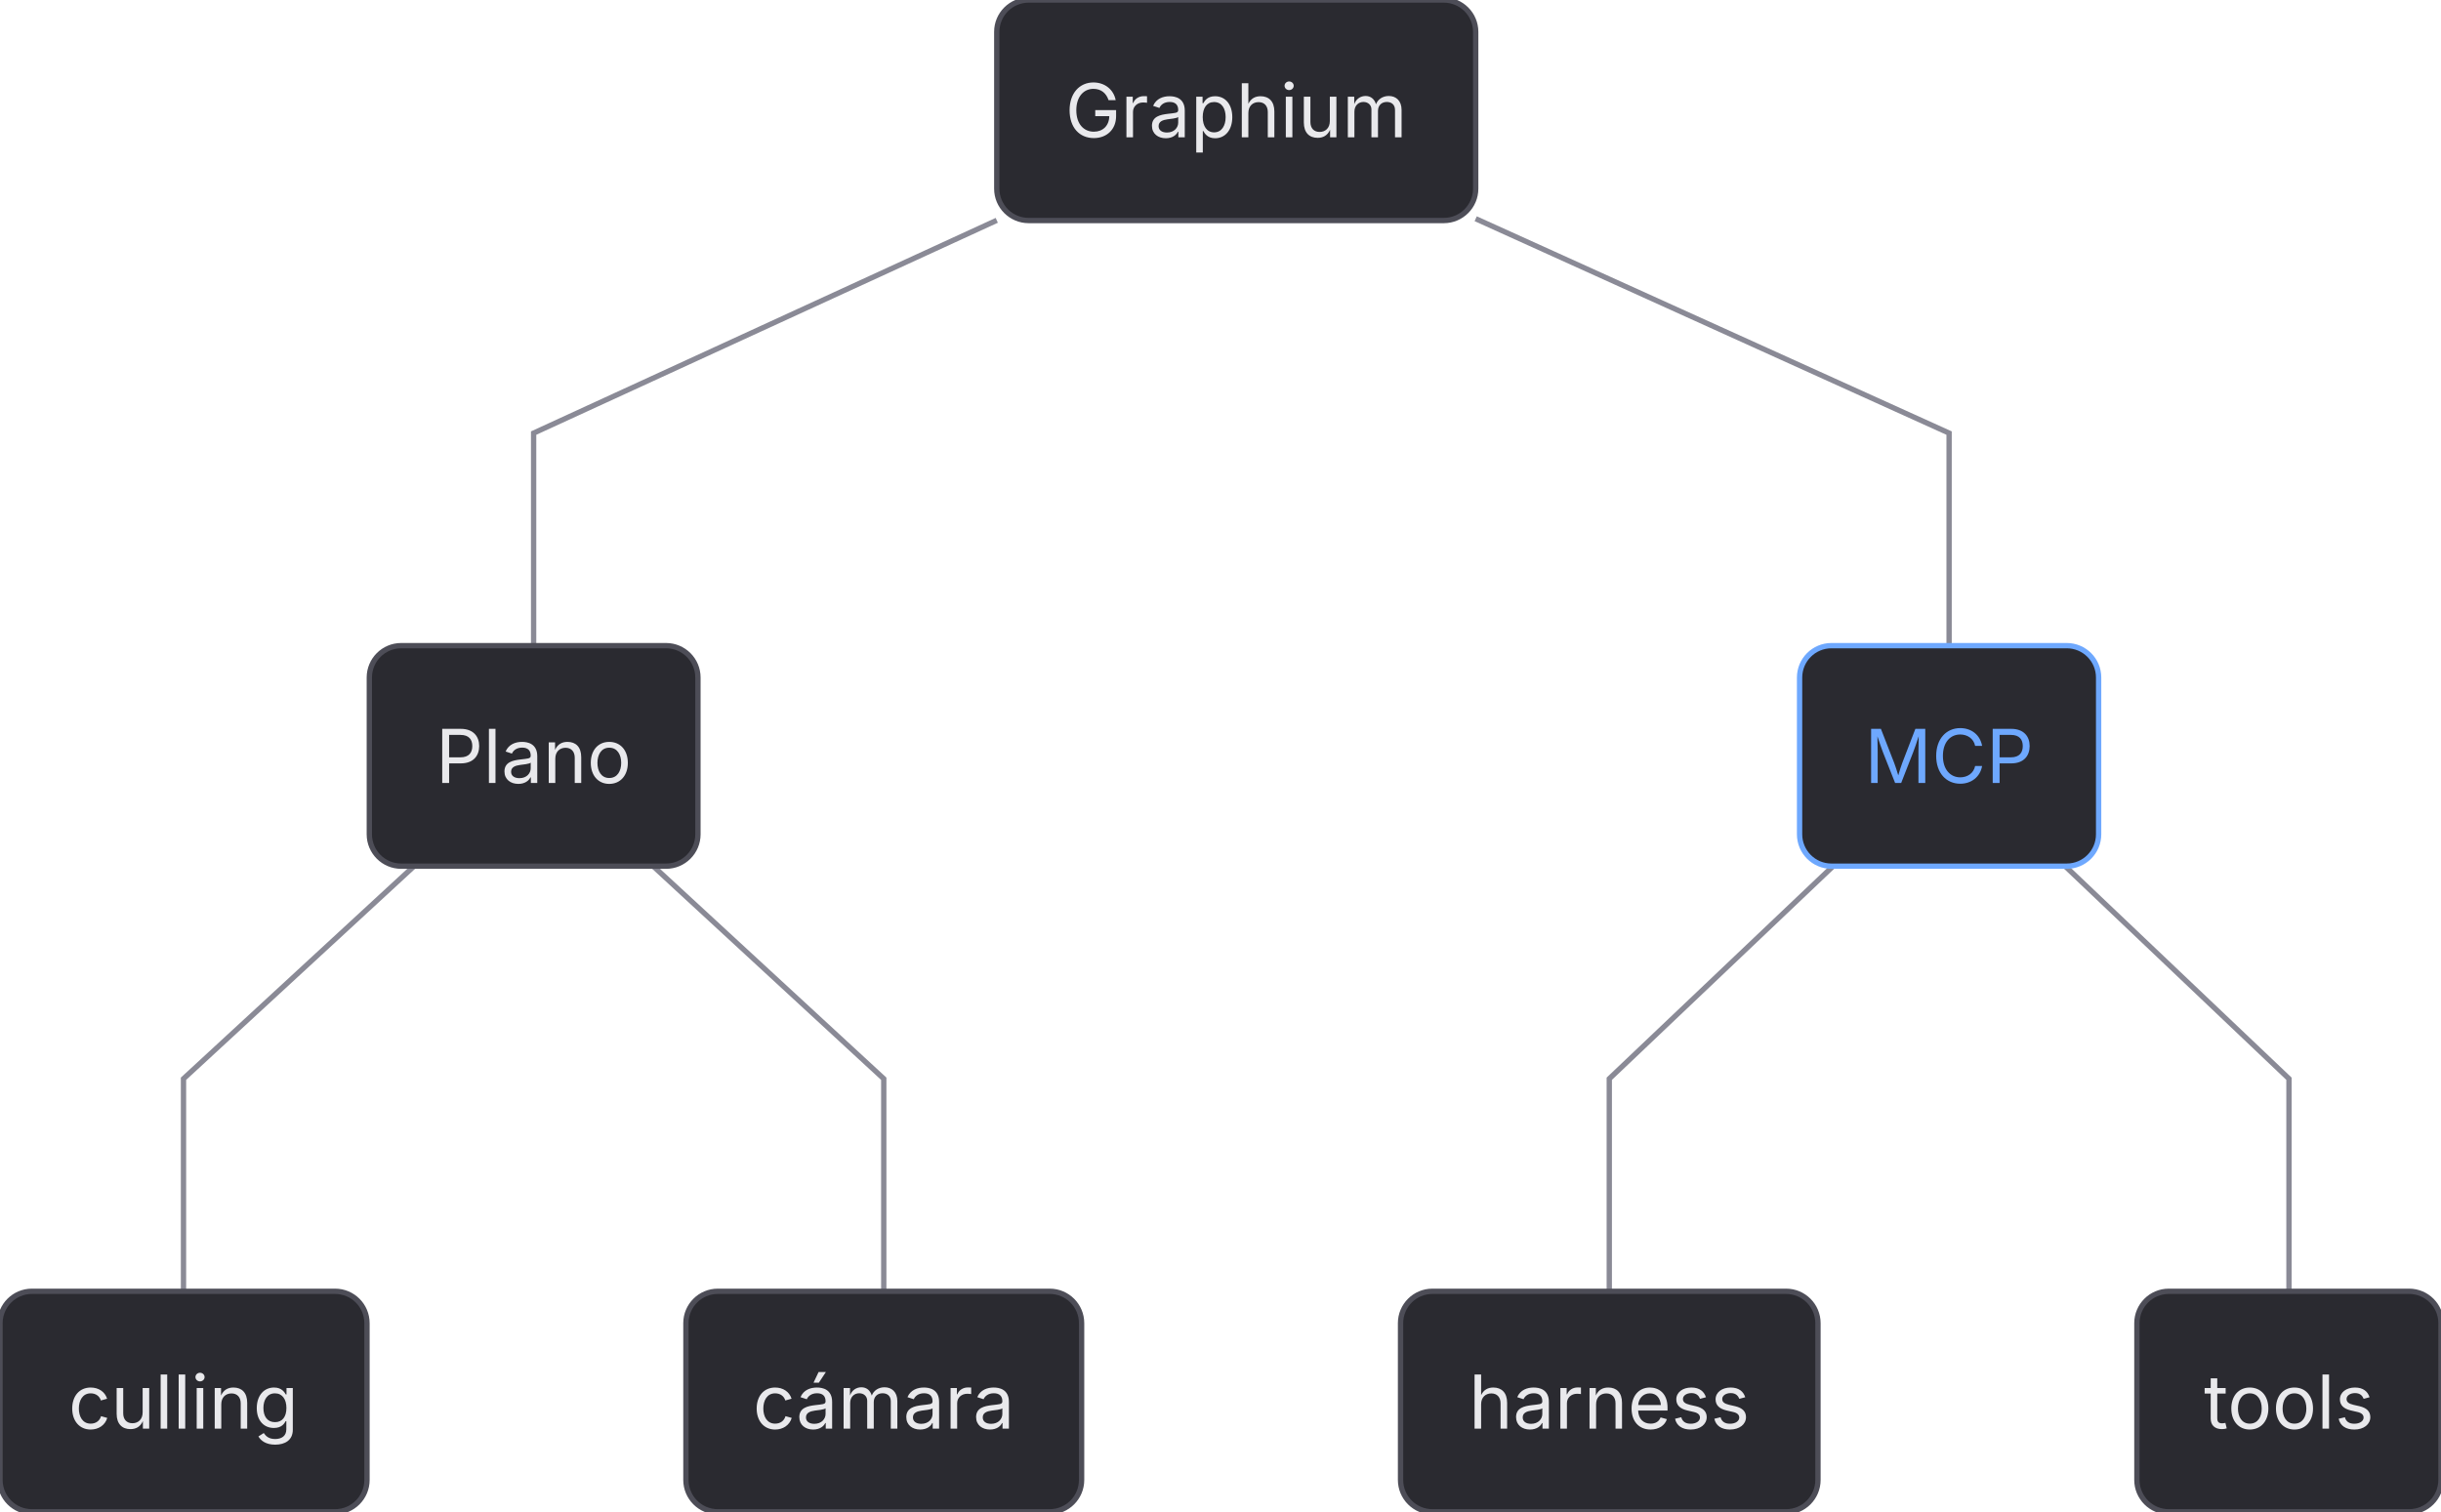
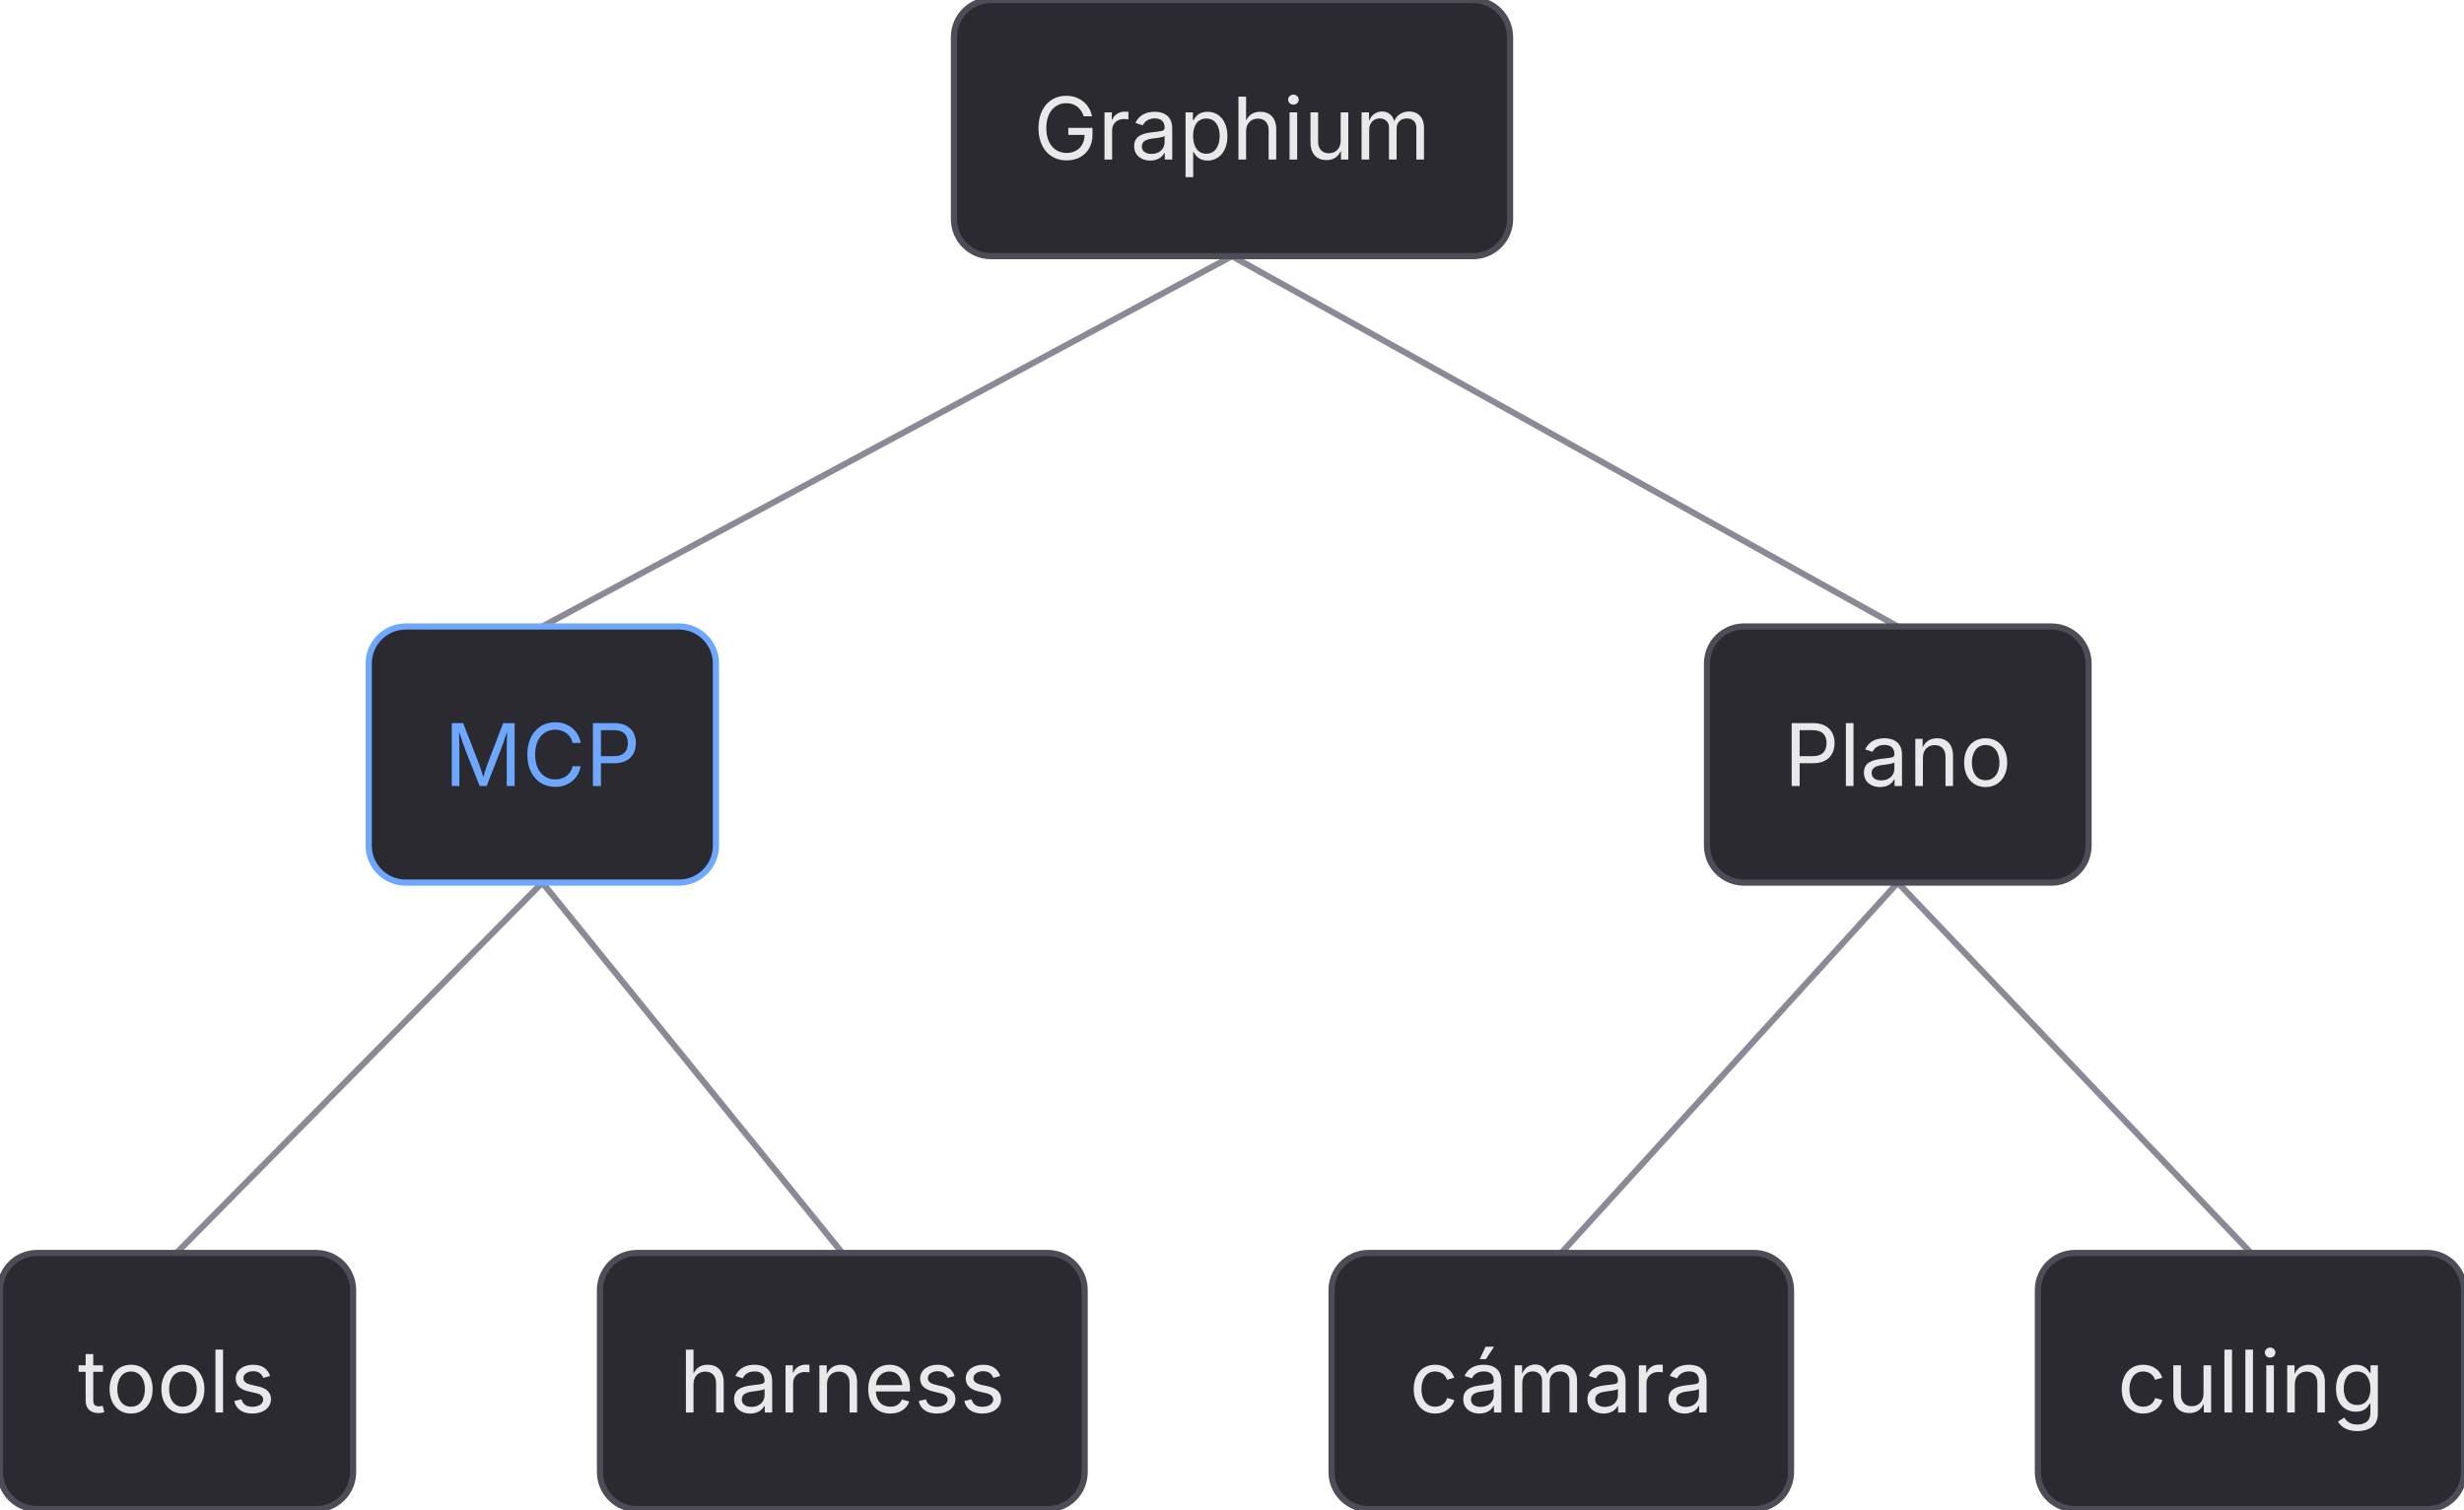
- <svg xmlns="http://www.w3.org/2000/svg" class="graphium" viewBox="0.00 0.00 459.22 284.50" width="459.22" height="284.50">
+ <svg xmlns="http://www.w3.org/2000/svg" class="graphium" viewBox="0.00 0.00 399.22 244.50" width="399.22" height="244.50">
  <style>
.bg{fill:rgba(27, 27, 27, 1.00)}
.node-fill{fill:rgba(42, 42, 48, 1.00)}
.node-stroke{stroke:rgba(77, 77, 87, 1.00);stroke-width:1.00}
.node-text{fill:rgba(233, 233, 236, 1.00)}
.edge-stroke{stroke:rgba(138, 138, 150, 1.00);stroke-width:1.00;fill:none}
.edge-text{fill:rgba(185, 185, 194, 1.00)}
.accent{fill:rgba(110, 168, 254, 1.00);stroke:rgba(110, 168, 254, 1.00)}
.emphasis-highlight{stroke:rgba(110, 168, 254, 1.00)}
.emphasis-highlight-text{fill:rgba(110, 168, 254, 1.00)}
.emphasis-muted{opacity:0.55}
+ .lifeline{stroke:rgba(77, 77, 87, 1.00);stroke-width:1.00;stroke-dasharray:4.00 4.00;fill:none}
.stroke-dashed{stroke-dasharray:6.00 4.00}
.text{font-family:Inter, sans-serif}
.arrow-normal{fill:rgba(138, 138, 150, 1.00)}
.arrow-highlight{fill:rgba(110, 168, 254, 1.00)}
.arrow-muted{fill:rgba(138, 138, 150, 1.00);opacity:0.55}
</style>
  <defs>
</defs>
  <g class="layer-edges">
-     <polyline id="m-Graphium-Graphium/MCP" class="edge-stroke" points="277.62,41.16 366.68,81.50 366.68,121.50" />
-     <polyline id="m-Graphium-Graphium/Plano" class="edge-stroke" points="187.52,41.46 100.39,81.50 100.39,121.50" />
-     <polyline id="m-Graphium/MCP-Graphium/MCP/harness" class="edge-stroke" points="344.85,163.00 302.75,203.00 302.75,243.00" />
-     <polyline id="m-Graphium/MCP-Graphium/MCP/tools" class="edge-stroke" points="388.52,163.00 430.62,203.00 430.62,243.00" />
-     <polyline id="m-Graphium/Plano-Graphium/Plano/culling" class="edge-stroke" points="77.89,163.00 34.52,203.00 34.52,243.00" />
-     <polyline id="m-Graphium/Plano-Graphium/Plano/cámara" class="edge-stroke" points="122.89,163.00 166.26,203.00 166.26,243.00" />
+     <polyline id="m-Graphium-Graphium/MCP" class="edge-stroke" points="199.61,41.50 87.87,101.50" />
+     <polyline id="m-Graphium-Graphium/Plano" class="edge-stroke" points="199.61,41.50 307.48,101.50" />
+     <polyline id="m-Graphium/MCP-Graphium/MCP/harness" class="edge-stroke" points="87.87,143.00 136.47,203.00" />
+     <polyline id="m-Graphium/MCP-Graphium/MCP/tools" class="edge-stroke" points="87.87,143.00 28.60,203.00" />
+     <polyline id="m-Graphium/Plano-Graphium/Plano/culling" class="edge-stroke" points="307.48,143.00 364.70,203.00" />
+     <polyline id="m-Graphium/Plano-Graphium/Plano/cámara" class="edge-stroke" points="307.48,143.00 252.96,203.00" />
  </g>
  <g class="layer-nodes">
-     <rect id="g-Graphium" class="node-fill node-stroke shape-rounded" x="187.52" y="0.00" width="90.10" height="41.50" rx="6.00" ry="6.00" />
-     <text class="node-text text" x="232.57" y="20.75" font-size="14.00" text-anchor="middle" dominant-baseline="central">Graphium</text>
-     <rect id="g-Graphium/MCP" class="node-fill node-stroke shape-rounded emphasis-highlight" x="338.55" y="121.50" width="56.26" height="41.50" rx="6.00" ry="6.00" />
-     <text class="node-text text emphasis-highlight-text" x="366.68" y="142.25" font-size="14.00" text-anchor="middle" dominant-baseline="central">MCP</text>
-     <rect id="g-Graphium/MCP/harness" class="node-fill node-stroke shape-rounded" x="263.48" y="243.00" width="78.53" height="41.50" rx="6.00" ry="6.00" />
-     <text class="node-text text" x="302.75" y="263.75" font-size="14.00" text-anchor="middle" dominant-baseline="central">harness</text>
-     <rect id="g-Graphium/MCP/tools" class="node-fill node-stroke shape-rounded" x="402.01" y="243.00" width="57.21" height="41.50" rx="6.00" ry="6.00" />
-     <text class="node-text text" x="430.62" y="263.75" font-size="14.00" text-anchor="middle" dominant-baseline="central">tools</text>
-     <rect id="g-Graphium/Plano" class="node-fill node-stroke shape-rounded" x="69.48" y="121.50" width="61.82" height="41.50" rx="6.00" ry="6.00" />
-     <text class="node-text text" x="100.39" y="142.25" font-size="14.00" text-anchor="middle" dominant-baseline="central">Plano</text>
-     <rect id="g-Graphium/Plano/culling" class="node-fill node-stroke shape-rounded" x="0.00" y="243.00" width="69.04" height="41.50" rx="6.00" ry="6.00" />
-     <text class="node-text text" x="34.52" y="263.75" font-size="14.00" text-anchor="middle" dominant-baseline="central">culling</text>
-     <rect id="g-Graphium/Plano/cámara" class="node-fill node-stroke shape-rounded" x="129.04" y="243.00" width="74.44" height="41.50" rx="6.00" ry="6.00" />
-     <text class="node-text text" x="166.26" y="263.75" font-size="14.00" text-anchor="middle" dominant-baseline="central">cámara</text>
+     <rect id="g-Graphium" class="node-fill node-stroke shape-rounded" x="154.56" y="0.00" width="90.10" height="41.50" rx="6.00" ry="6.00" />
+     <text class="node-text text" x="199.61" y="20.75" font-size="14.00" text-anchor="middle" dominant-baseline="central">Graphium</text>
+     <rect id="g-Graphium/MCP" class="node-fill node-stroke shape-rounded emphasis-highlight" x="59.74" y="101.50" width="56.26" height="41.50" rx="6.00" ry="6.00" />
+     <text class="node-text text emphasis-highlight-text" x="87.87" y="122.25" font-size="14.00" text-anchor="middle" dominant-baseline="central">MCP</text>
+     <rect id="g-Graphium/MCP/harness" class="node-fill node-stroke shape-rounded" x="97.21" y="203.00" width="78.53" height="41.50" rx="6.00" ry="6.00" />
+     <text class="node-text text" x="136.47" y="223.75" font-size="14.00" text-anchor="middle" dominant-baseline="central">harness</text>
+     <rect id="g-Graphium/MCP/tools" class="node-fill node-stroke shape-rounded" x="0.00" y="203.00" width="57.21" height="41.50" rx="6.00" ry="6.00" />
+     <text class="node-text text" x="28.60" y="223.75" font-size="14.00" text-anchor="middle" dominant-baseline="central">tools</text>
+     <rect id="g-Graphium/Plano" class="node-fill node-stroke shape-rounded" x="276.57" y="101.50" width="61.82" height="41.50" rx="6.00" ry="6.00" />
+     <text class="node-text text" x="307.48" y="122.25" font-size="14.00" text-anchor="middle" dominant-baseline="central">Plano</text>
+     <rect id="g-Graphium/Plano/culling" class="node-fill node-stroke shape-rounded" x="330.18" y="203.00" width="69.04" height="41.50" rx="6.00" ry="6.00" />
+     <text class="node-text text" x="364.70" y="223.75" font-size="14.00" text-anchor="middle" dominant-baseline="central">culling</text>
+     <rect id="g-Graphium/Plano/cámara" class="node-fill node-stroke shape-rounded" x="215.74" y="203.00" width="74.44" height="41.50" rx="6.00" ry="6.00" />
+     <text class="node-text text" x="252.96" y="223.75" font-size="14.00" text-anchor="middle" dominant-baseline="central">cámara</text>
  </g>
</svg>
